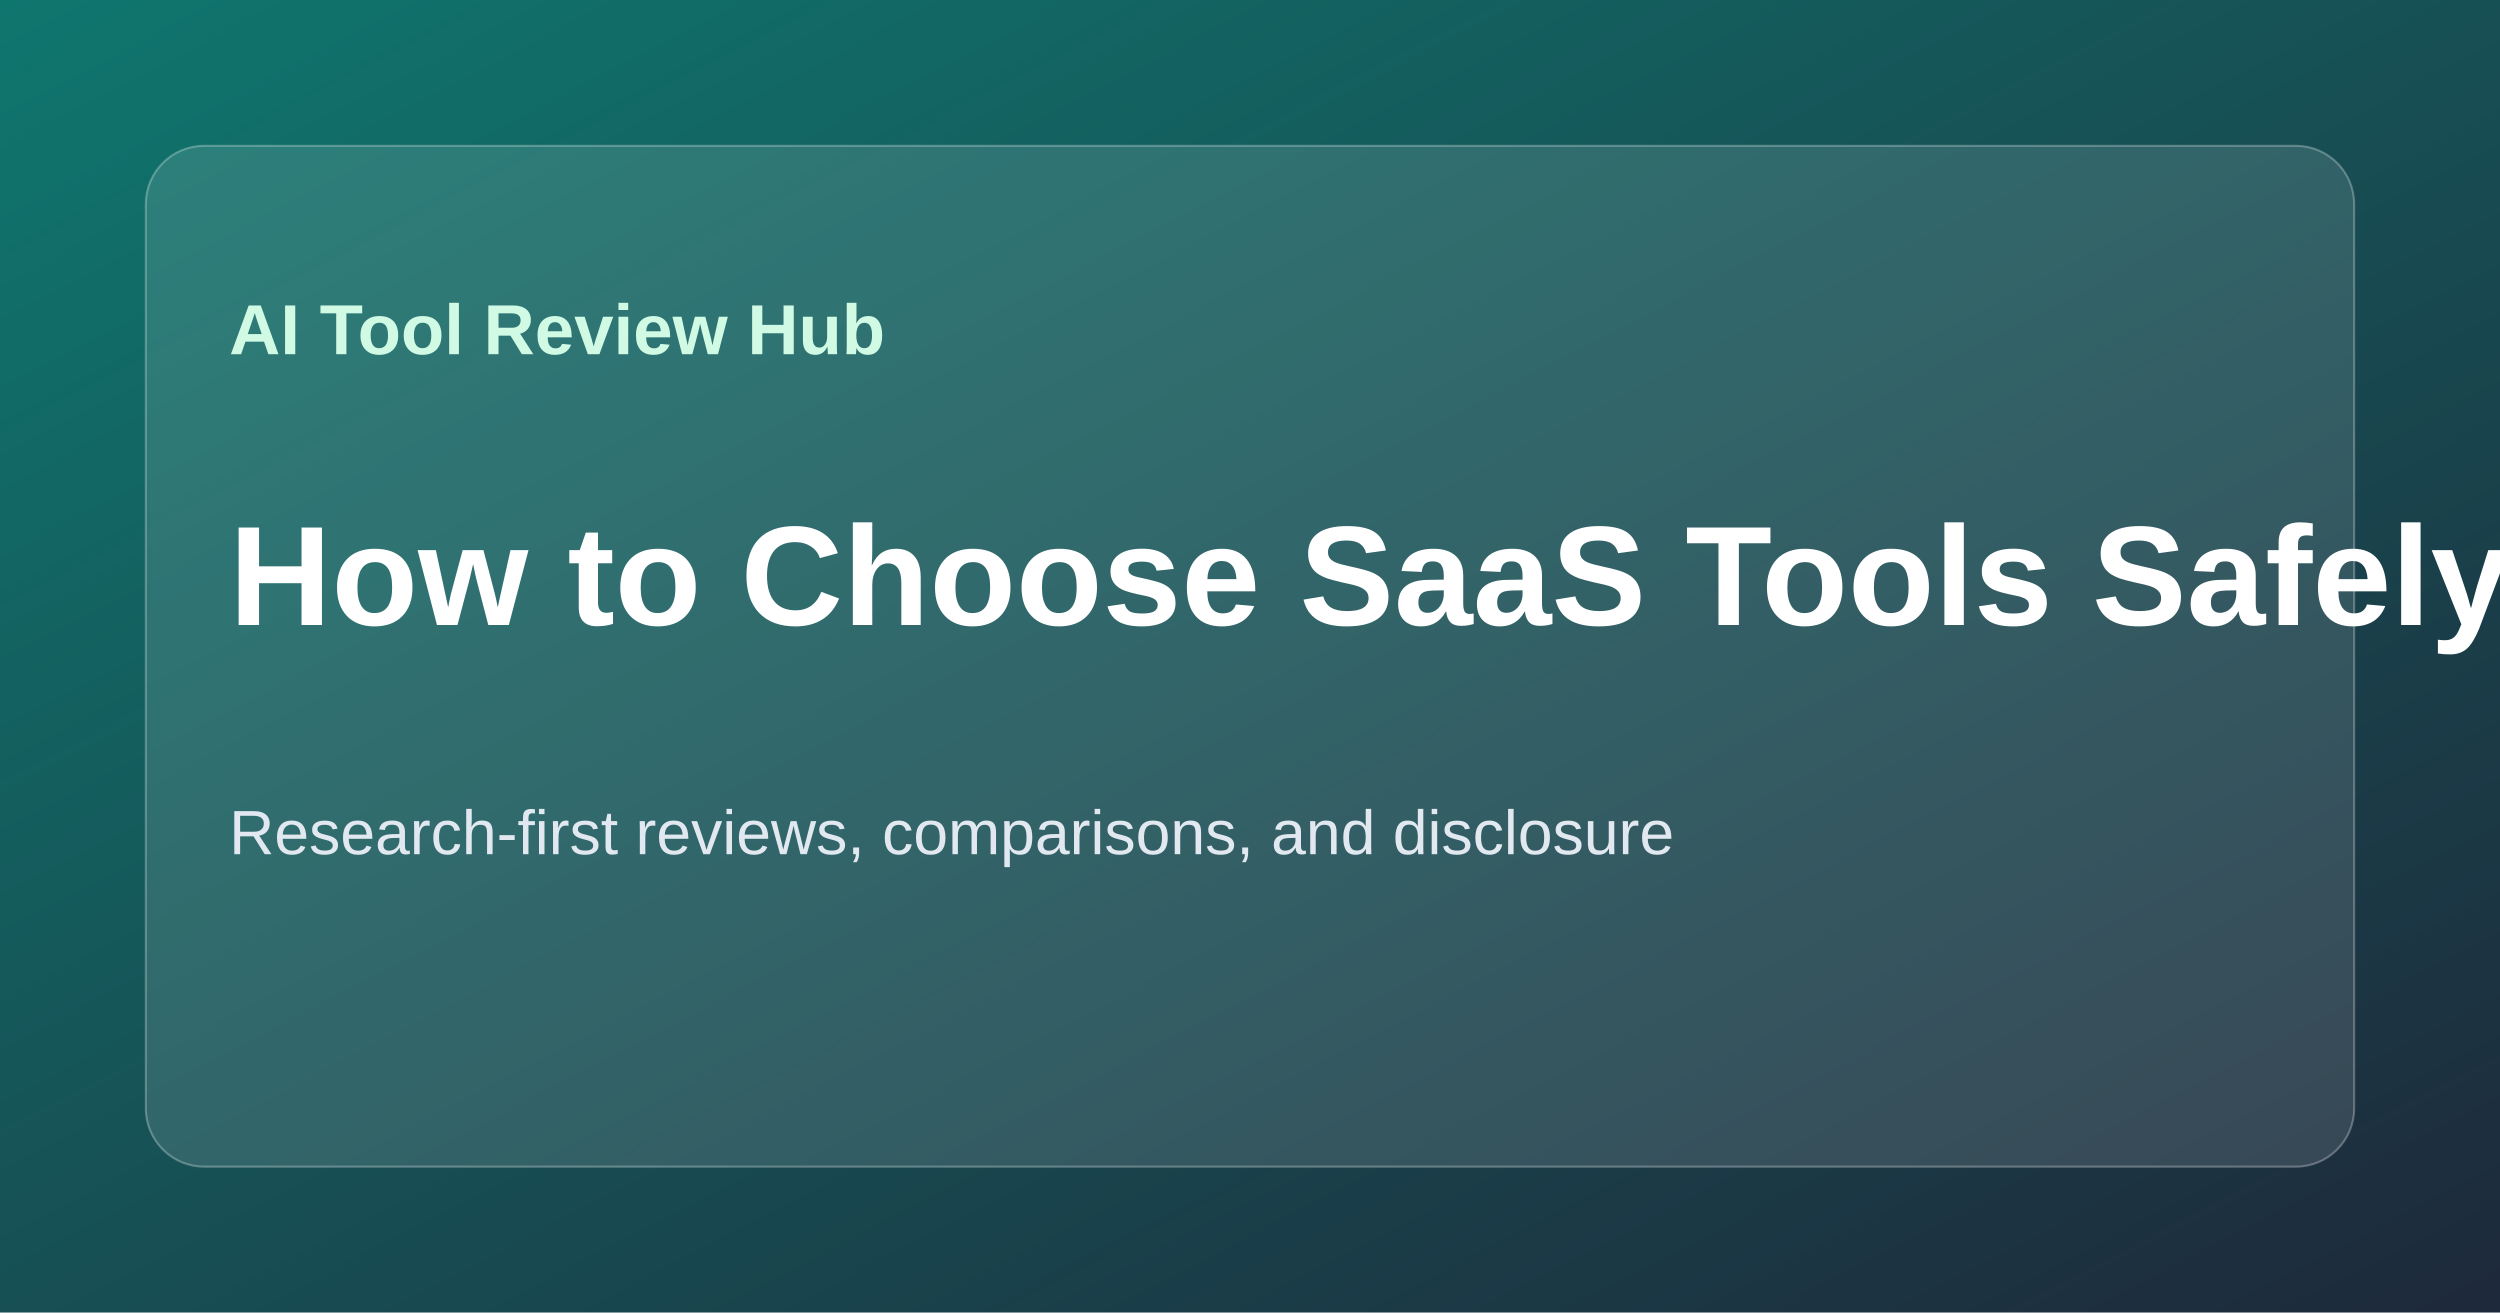
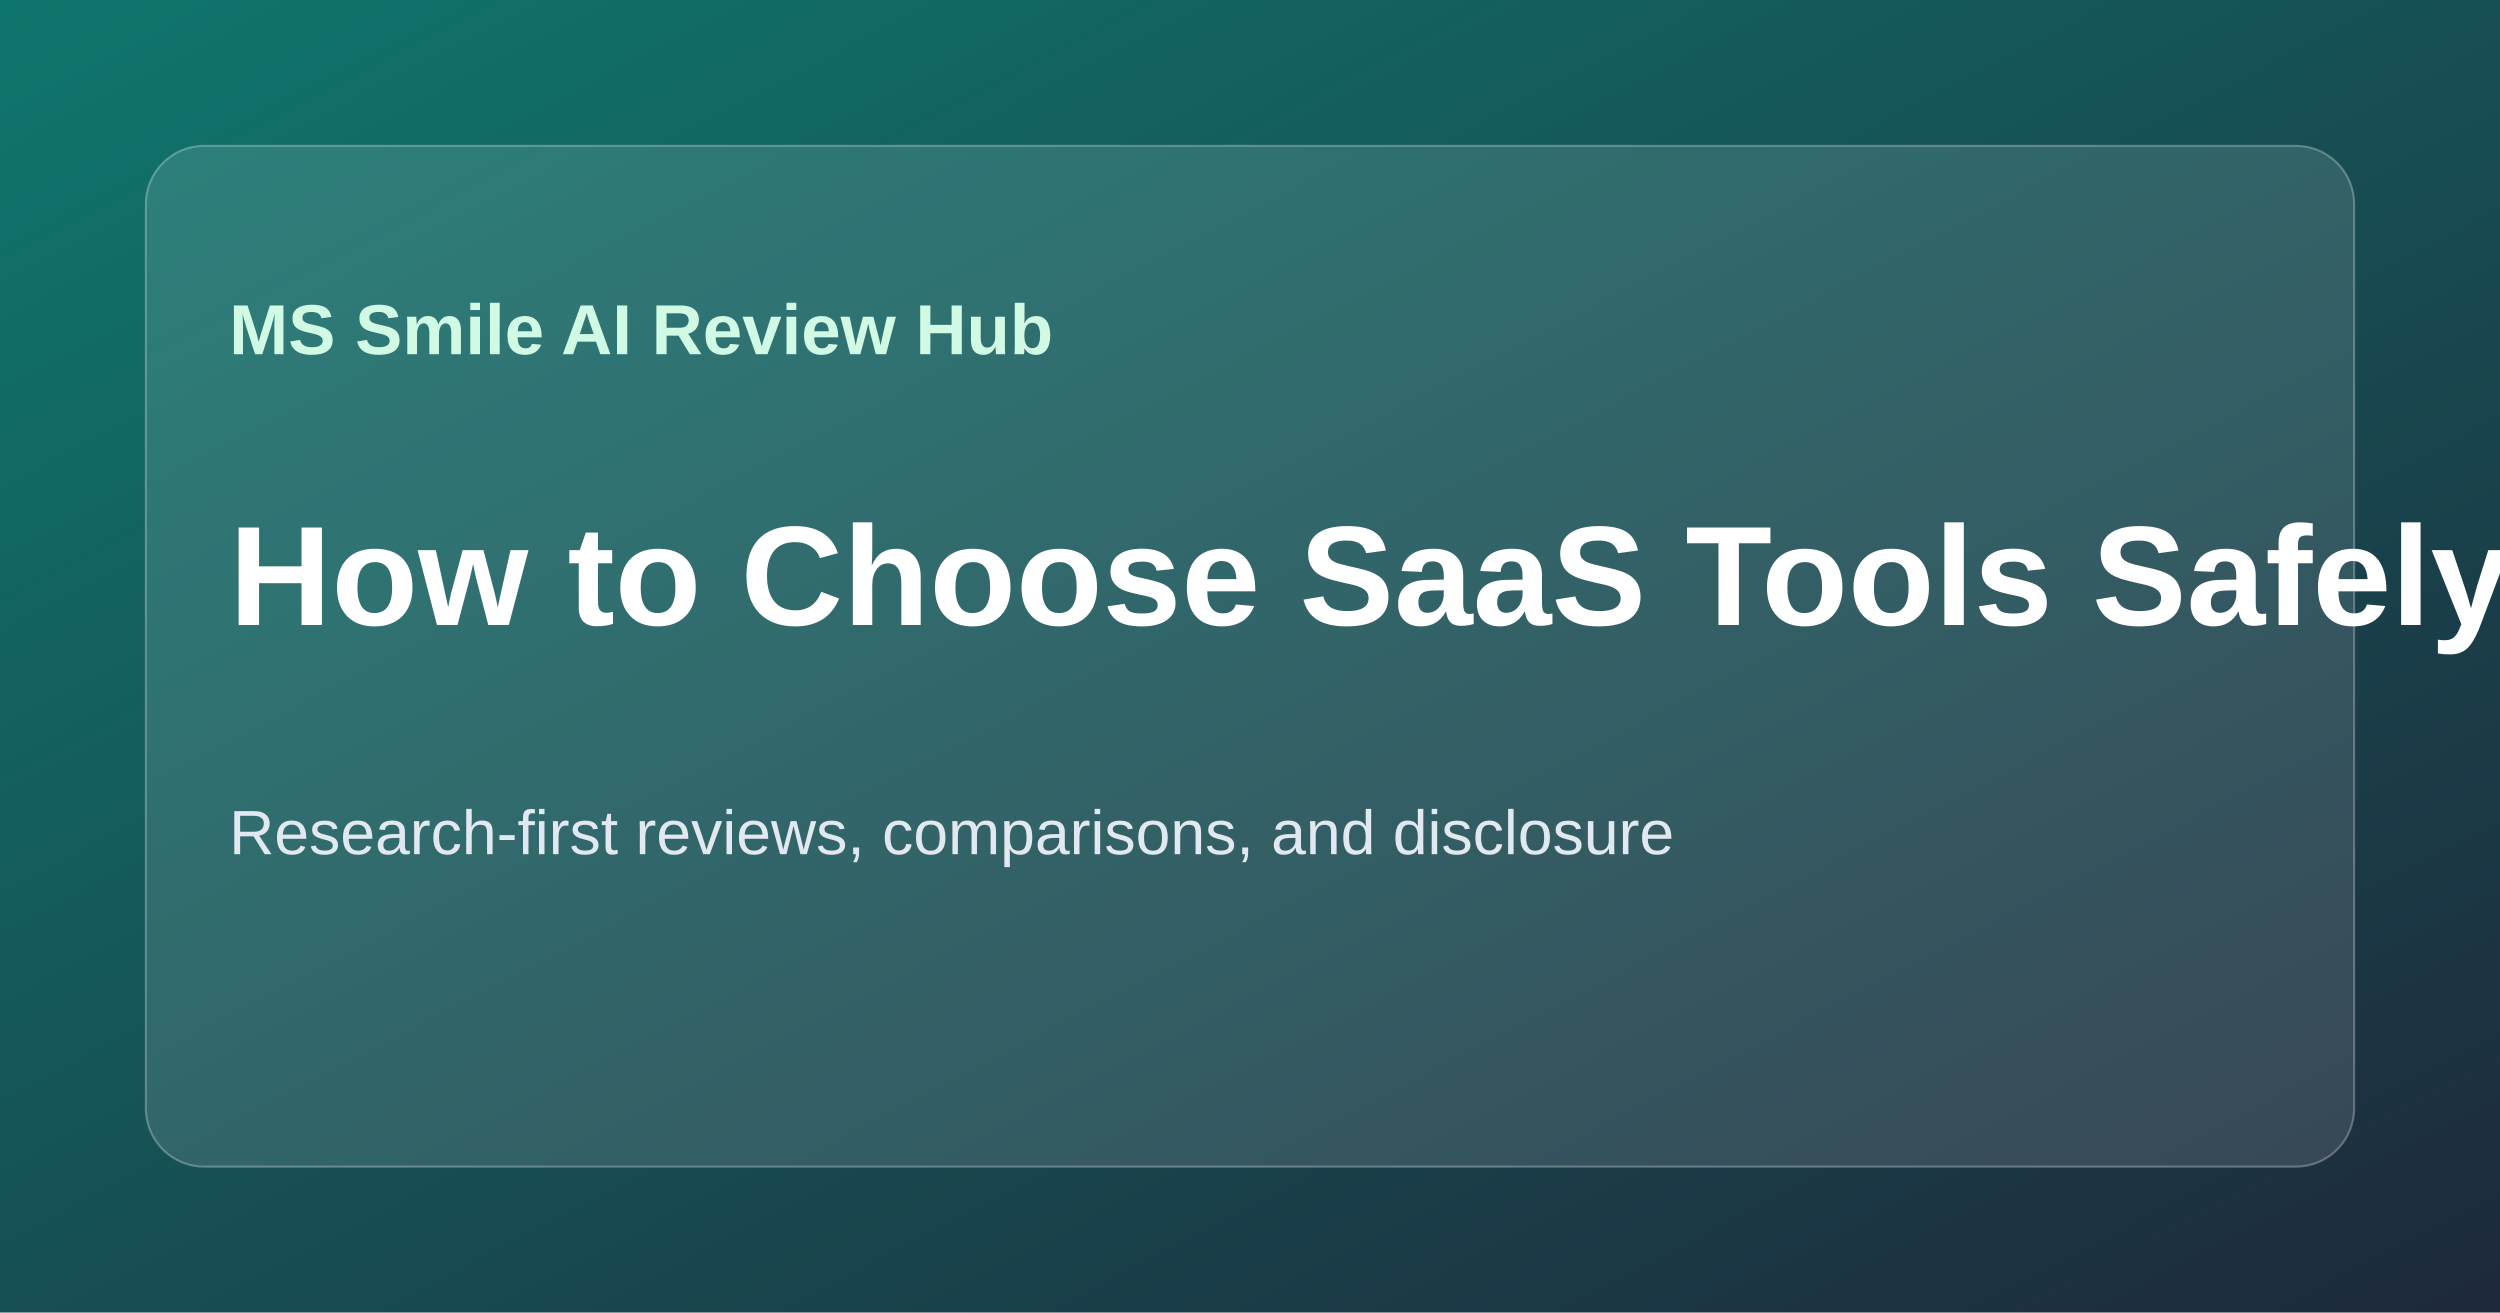
<svg xmlns="http://www.w3.org/2000/svg" width="1200" height="630" viewBox="0 0 1200 630">
  <defs>
    <linearGradient id="g" x1="0" x2="1" y1="0" y2="1">
      <stop offset="0" stop-color="#0f766e" />
      <stop offset="1" stop-color="#1e293b" />
    </linearGradient>
  </defs>
  <rect width="1200" height="630" fill="url(#g)" />
  <rect x="70" y="70" width="1060" height="490" rx="28" fill="rgba(255,255,255,.12)" stroke="rgba(255,255,255,.28)" />
-   <text x="110" y="170" fill="#d1fae5" font-family="Arial, Helvetica, sans-serif" font-size="34" font-weight="700">AI Tool Review Hub</text>
+   <text x="110" y="170" fill="#d1fae5" font-family="Arial, Helvetica, sans-serif" font-size="34" font-weight="700">MS Smile AI Review Hub</text>
  <text x="110" y="300" fill="#ffffff" font-family="Arial, Helvetica, sans-serif" font-size="68" font-weight="800">How to Choose SaaS Tools Safely</text>
  <text x="110" y="410" fill="#e2e8f0" font-family="Arial, Helvetica, sans-serif" font-size="30">Research-first reviews, comparisons, and disclosure</text>
</svg>
